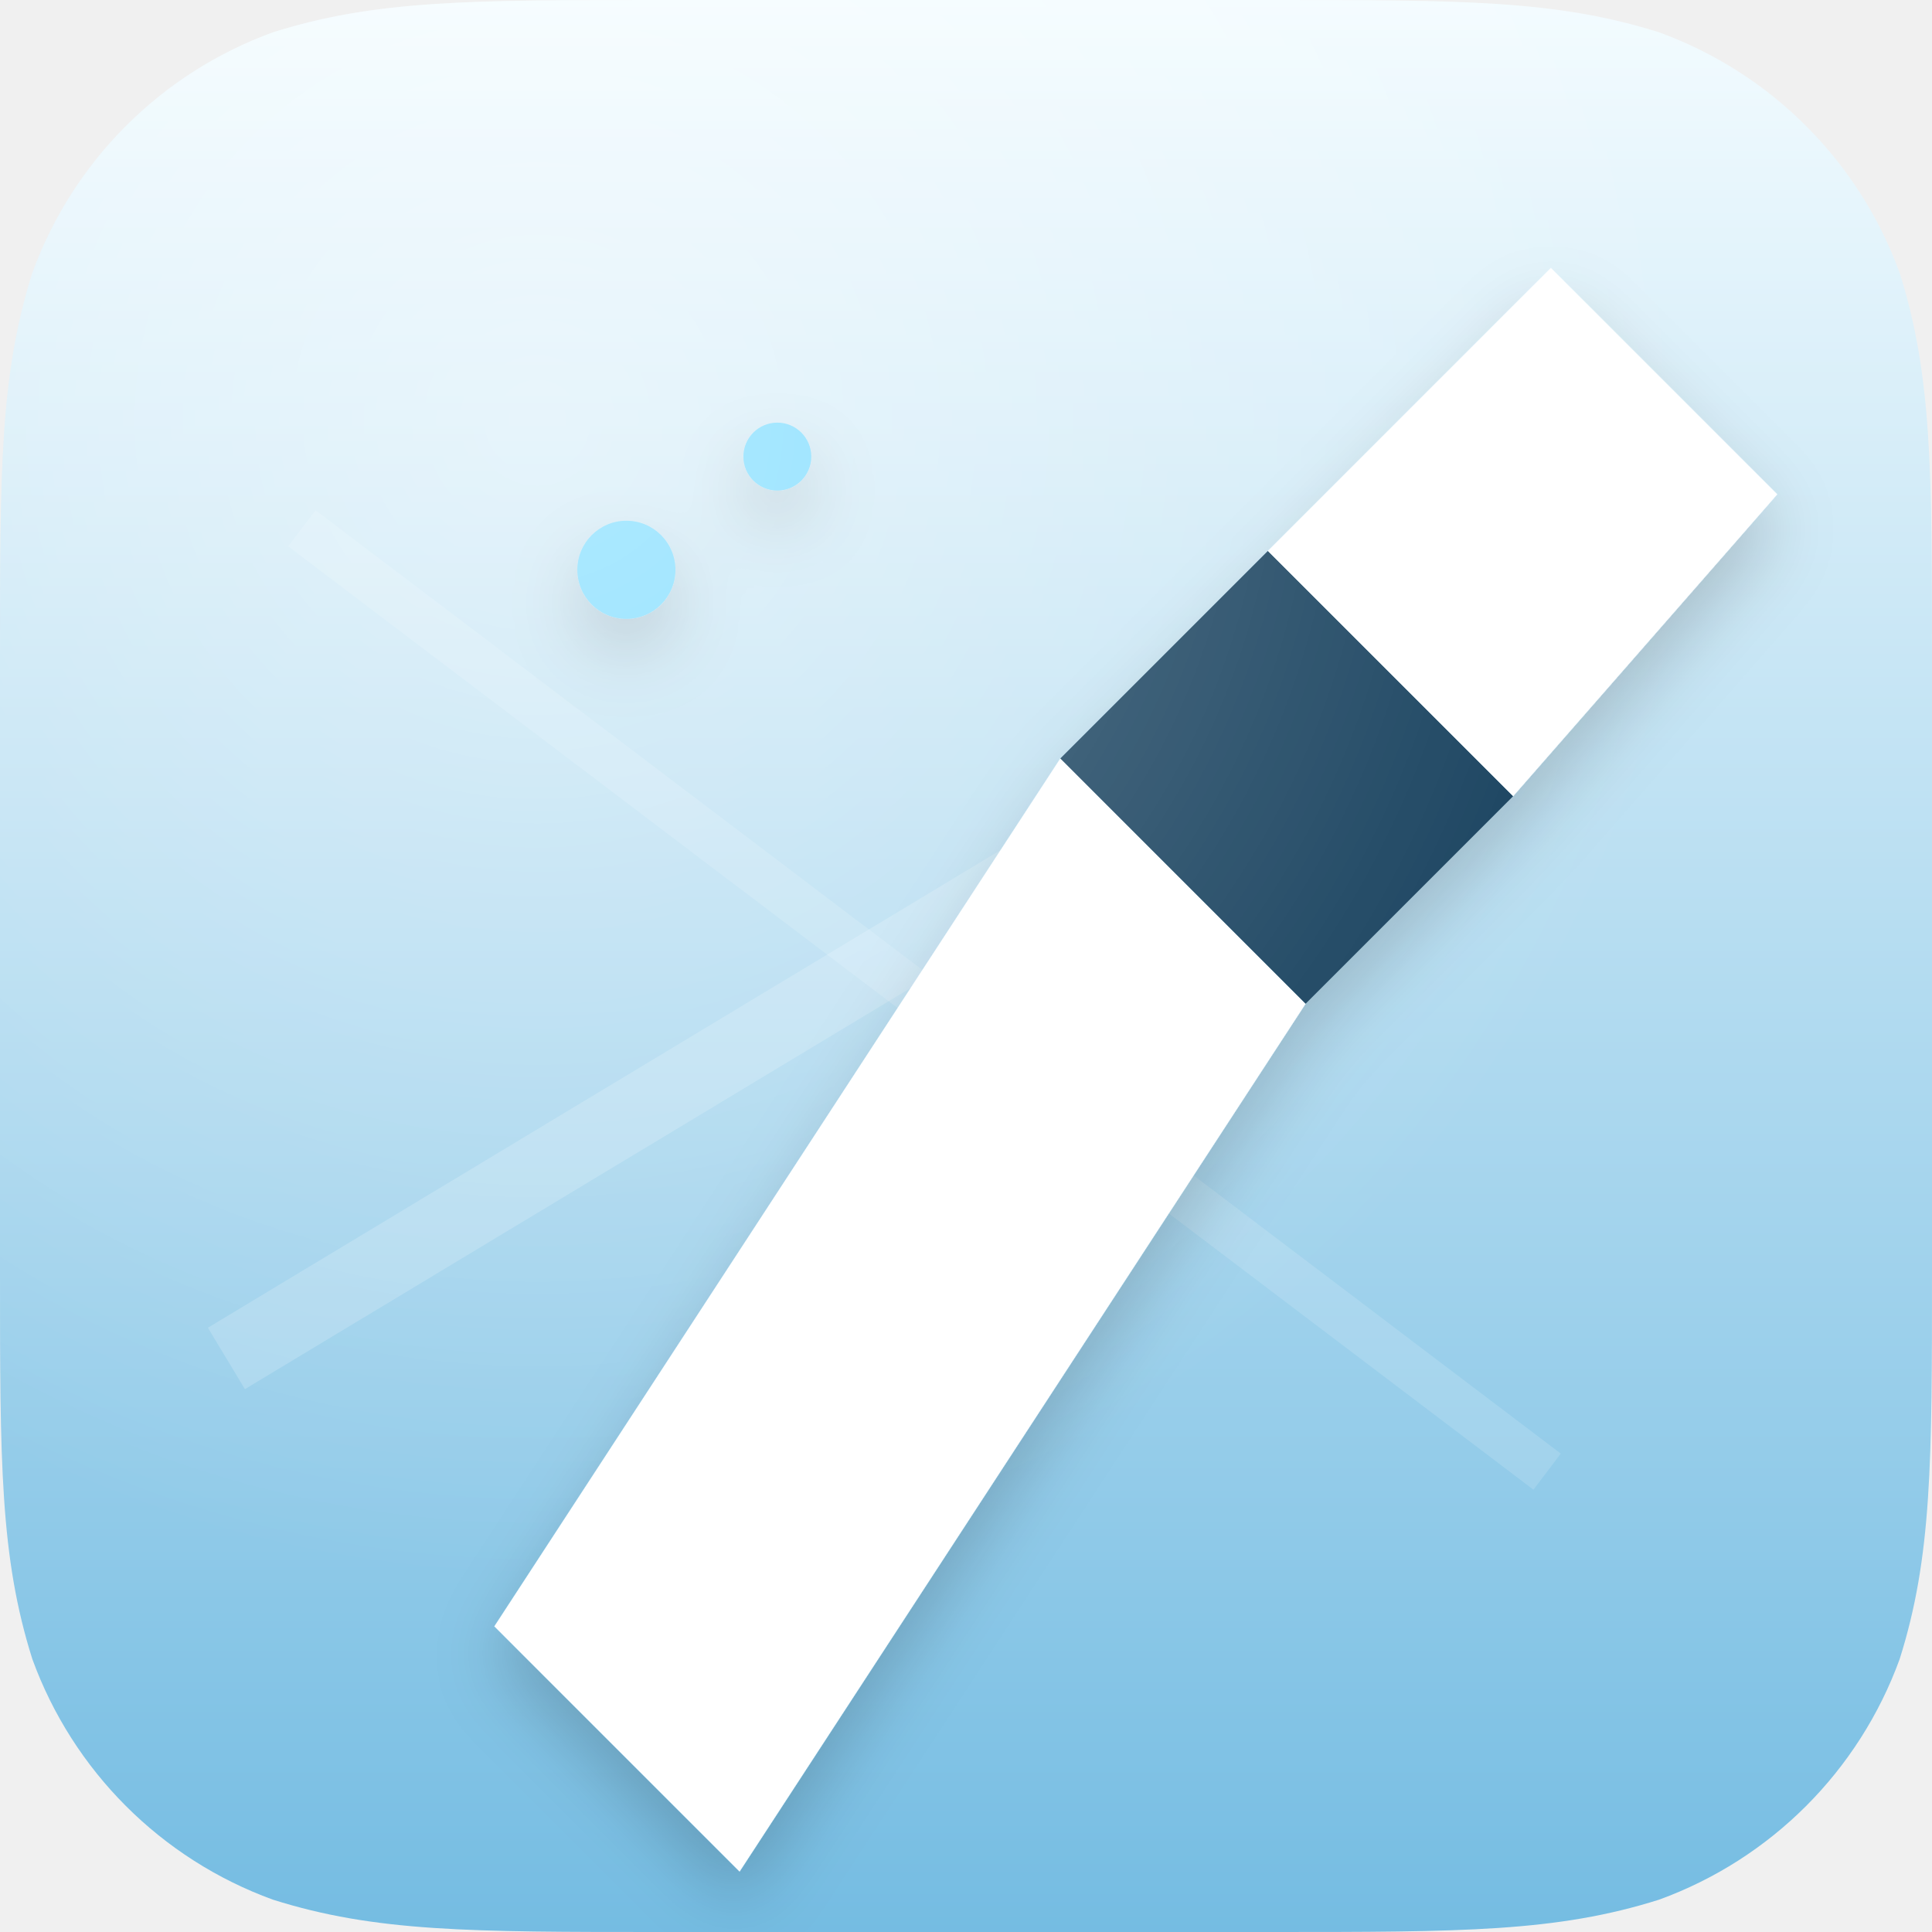
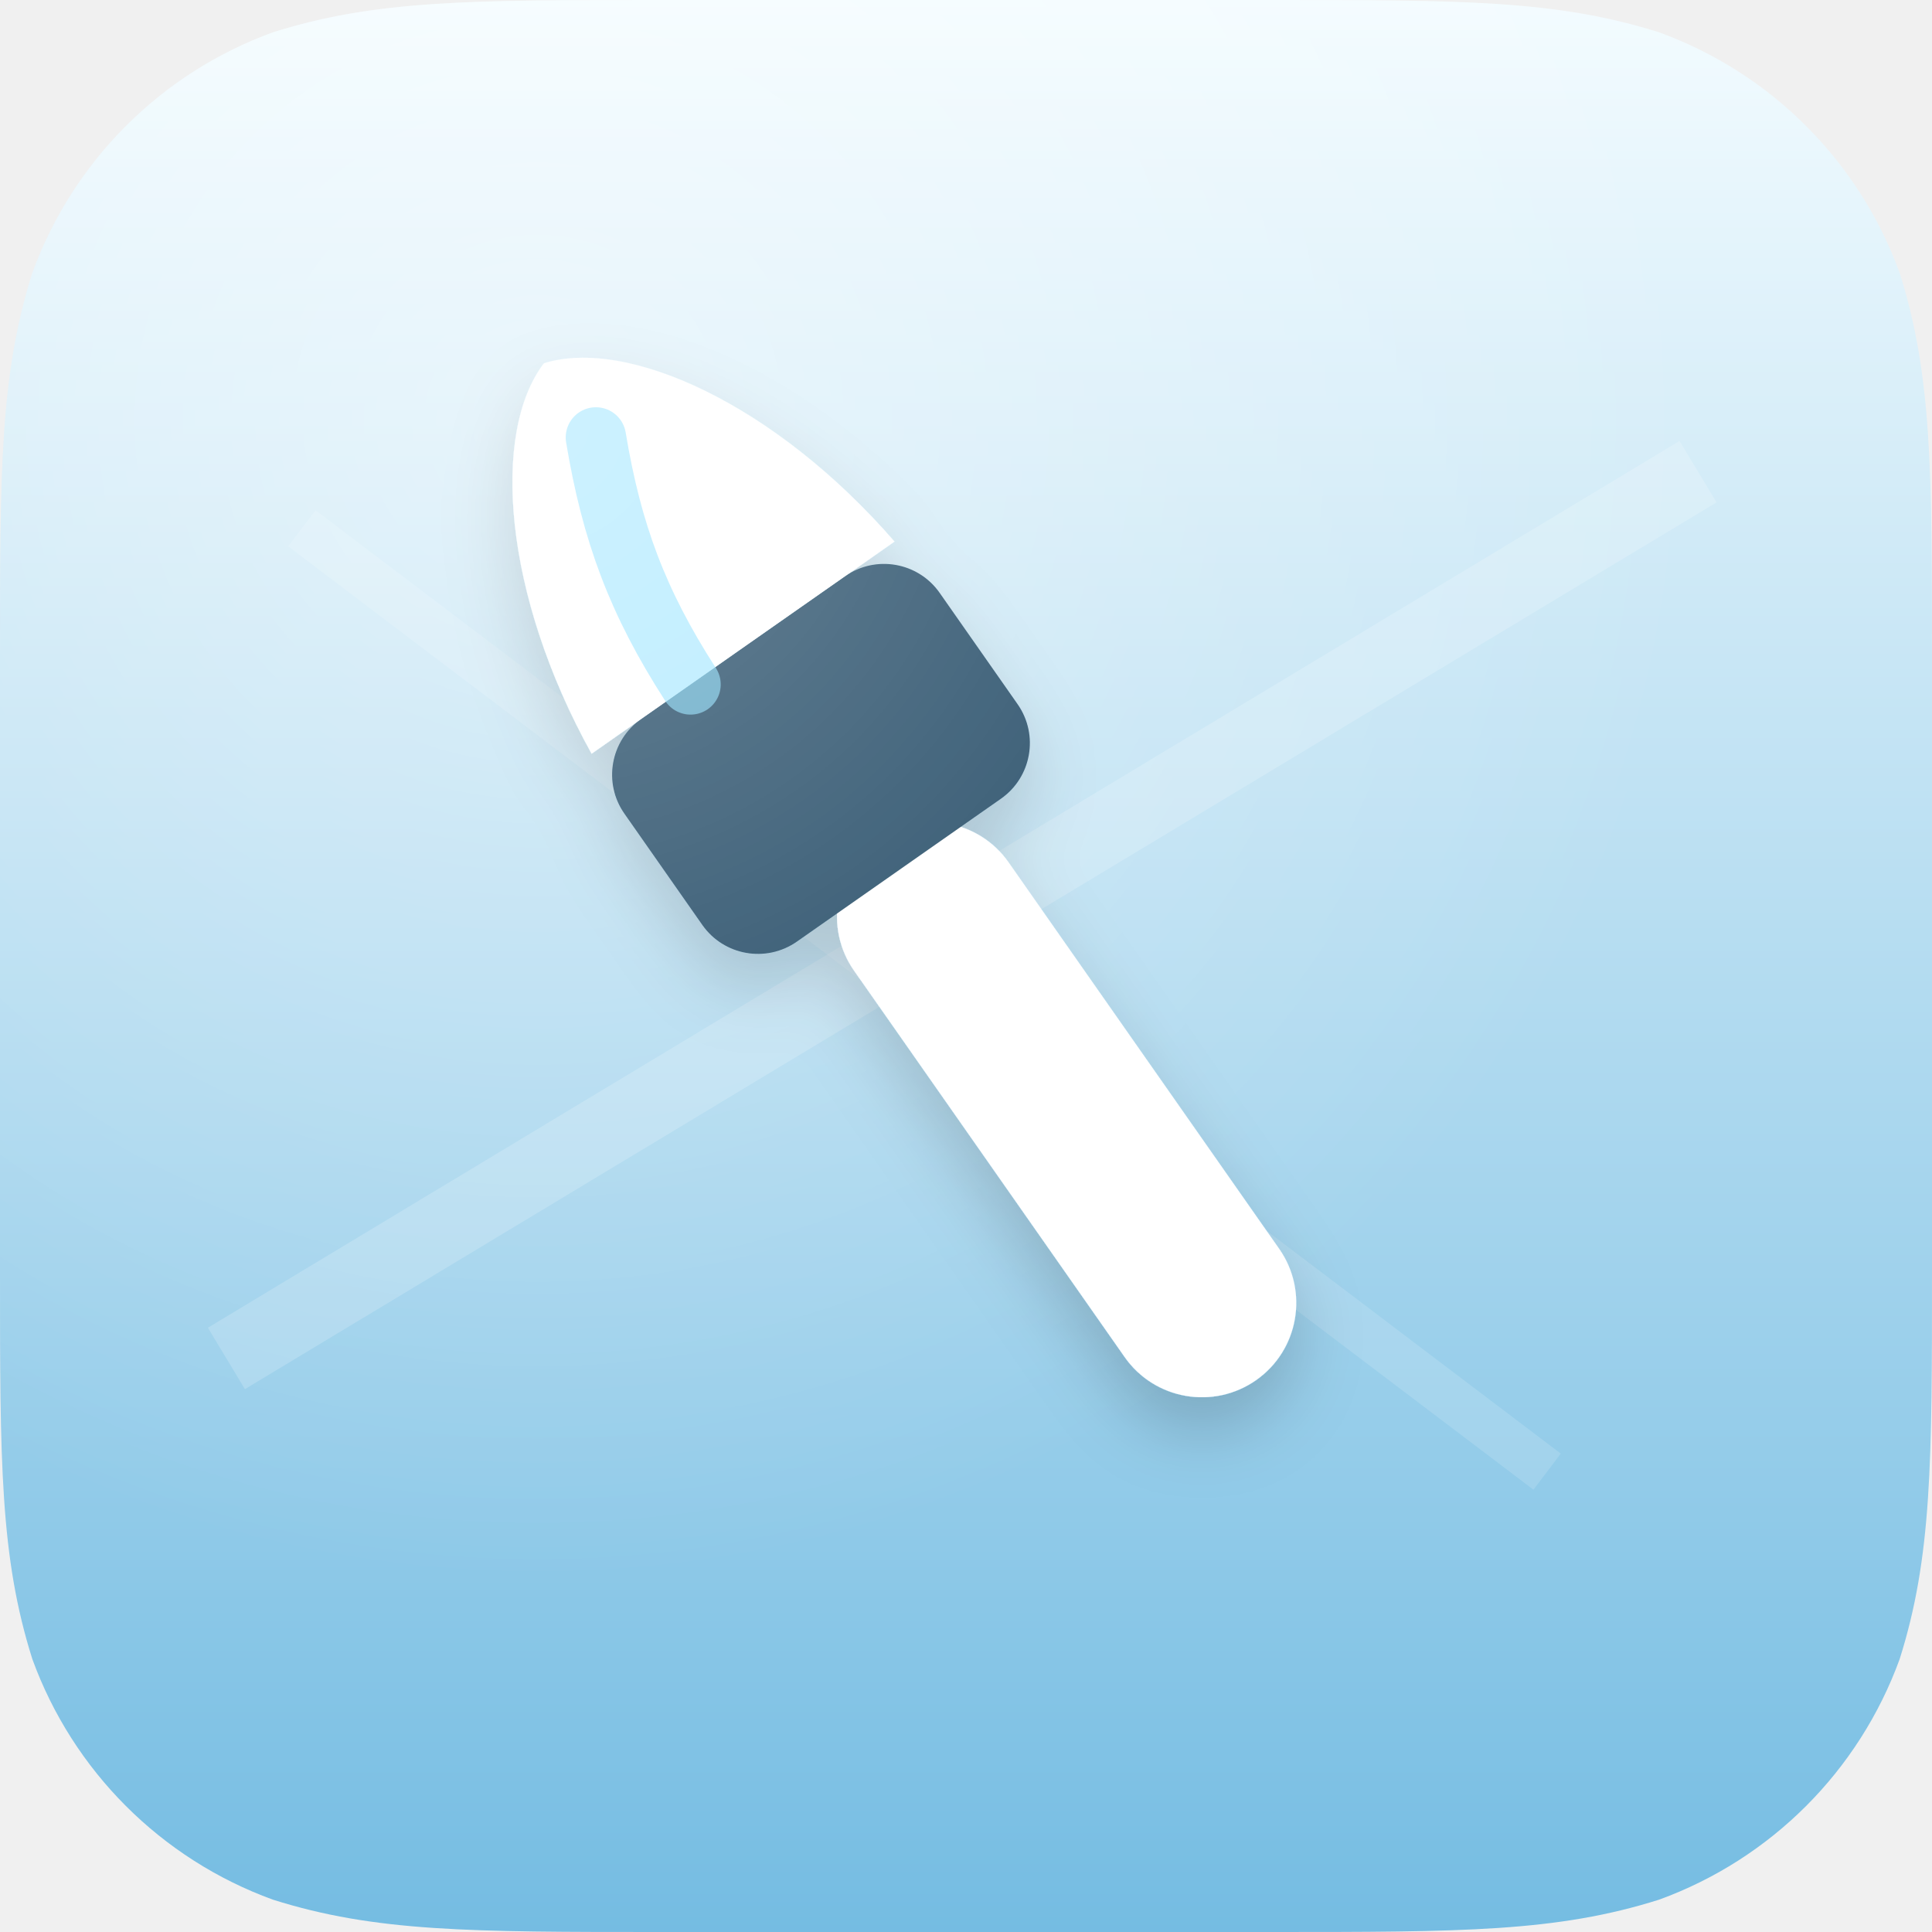
<svg xmlns="http://www.w3.org/2000/svg" viewBox="0 0 1024 1024" width="1024" height="1024" role="img" aria-label="Arctic Appearance">
  <defs>
    <clipPath id="sq">
      <path d="M 350.06 0 L 673.94 0 C 774.74 0 825.13 0 879.39 17.15 L 879.39 17.15 C 938.62 38.71 985.29 85.38 1006.85 144.61 C 1024 198.87 1024 249.26 1024 350.06 L 1024 673.94 C 1024 774.74 1024 825.13 1006.85 879.39 L 1006.85 879.39 C 985.29 938.62 938.62 985.29 879.39 1006.85 C 825.13 1024 774.74 1024 673.94 1024 L 350.06 1024 C 249.26 1024 198.87 1024 144.61 1006.85 L 144.61 1006.85 C 85.38 985.29 38.71 938.62 17.15 879.39 C 0 825.13 0 774.74 0 673.94 L 0 350.06 C 0 249.26 0 198.87 17.15 144.61 L 17.15 144.61 C 38.71 85.38 85.38 38.71 144.61 17.15 C 198.87 0 249.26 0 350.06 0 Z" />
    </clipPath>
    <linearGradient id="bgarcticappearance" x1="0" y1="0" x2="0" y2="1">
      <stop offset="0" stop-color="#f4fcff" />
      <stop offset="1" stop-color="#74bce2" />
    </linearGradient>
    <radialGradient id="sparcticappearance" cx="0.28" cy="0.22" r="0.6">
      <stop offset="0" stop-color="#ffffff" stop-opacity=".38" />
      <stop offset="1" stop-color="#ffffff" stop-opacity="0" />
    </radialGradient>
    <filter id="sharcticappearance" x="-20%" y="-20%" width="140%" height="140%">
      <feDropShadow dx="0" dy="18" stdDeviation="18" flood-color="#000" flood-opacity=".18" />
    </filter>
  </defs>
  <g clip-path="url(#sq)">
    <rect width="1024" height="1024" fill="url(#bgarcticappearance)" />
    <path d="M120 720 L900 250" stroke="#ffffff" stroke-width="38" opacity=".18" />
    <path d="M160 280 L820 780" stroke="#ffffff" stroke-width="24" opacity=".14" />
    <g filter="url(#sharcticappearance)">
-       <path d="M 262 862 L 562 402 L 692 532 L 392 992 Z" fill="#ffffff" />
-       <path d="M 562 402 L 672 292 L 802 422 L 692 532 Z" fill="#17415d" />
-       <path d="M 672 292 L 822 142 L 942 262 L 802 422 Z" fill="#ffffff" />
-       <circle cx="332" cy="302" r="26" fill="#7ddcff" />
-       <circle cx="412" cy="242" r="18" fill="#7ddcff" />
+       <g transform="rotate(-35 512 512)">
+         <rect x="462" y="430" width="100" height="350" rx="50" fill="#ffffff" />
+         <rect x="410" y="306" width="204" height="144" rx="36" fill="#17415d" />
+         <path d="M 414 306 C 424 210 468 136 512 122 C 556 136 600 210 610 306 Z" fill="#ffffff" />
+         <path d="M 512 170 C 490 216 480 254 478 306" fill="none" stroke="#7ddcff" stroke-width="32" stroke-linecap="round" opacity=".62" />
+       </g>
    </g>
    <rect width="1024" height="1024" fill="url(#sparcticappearance)" />
  </g>
</svg>
